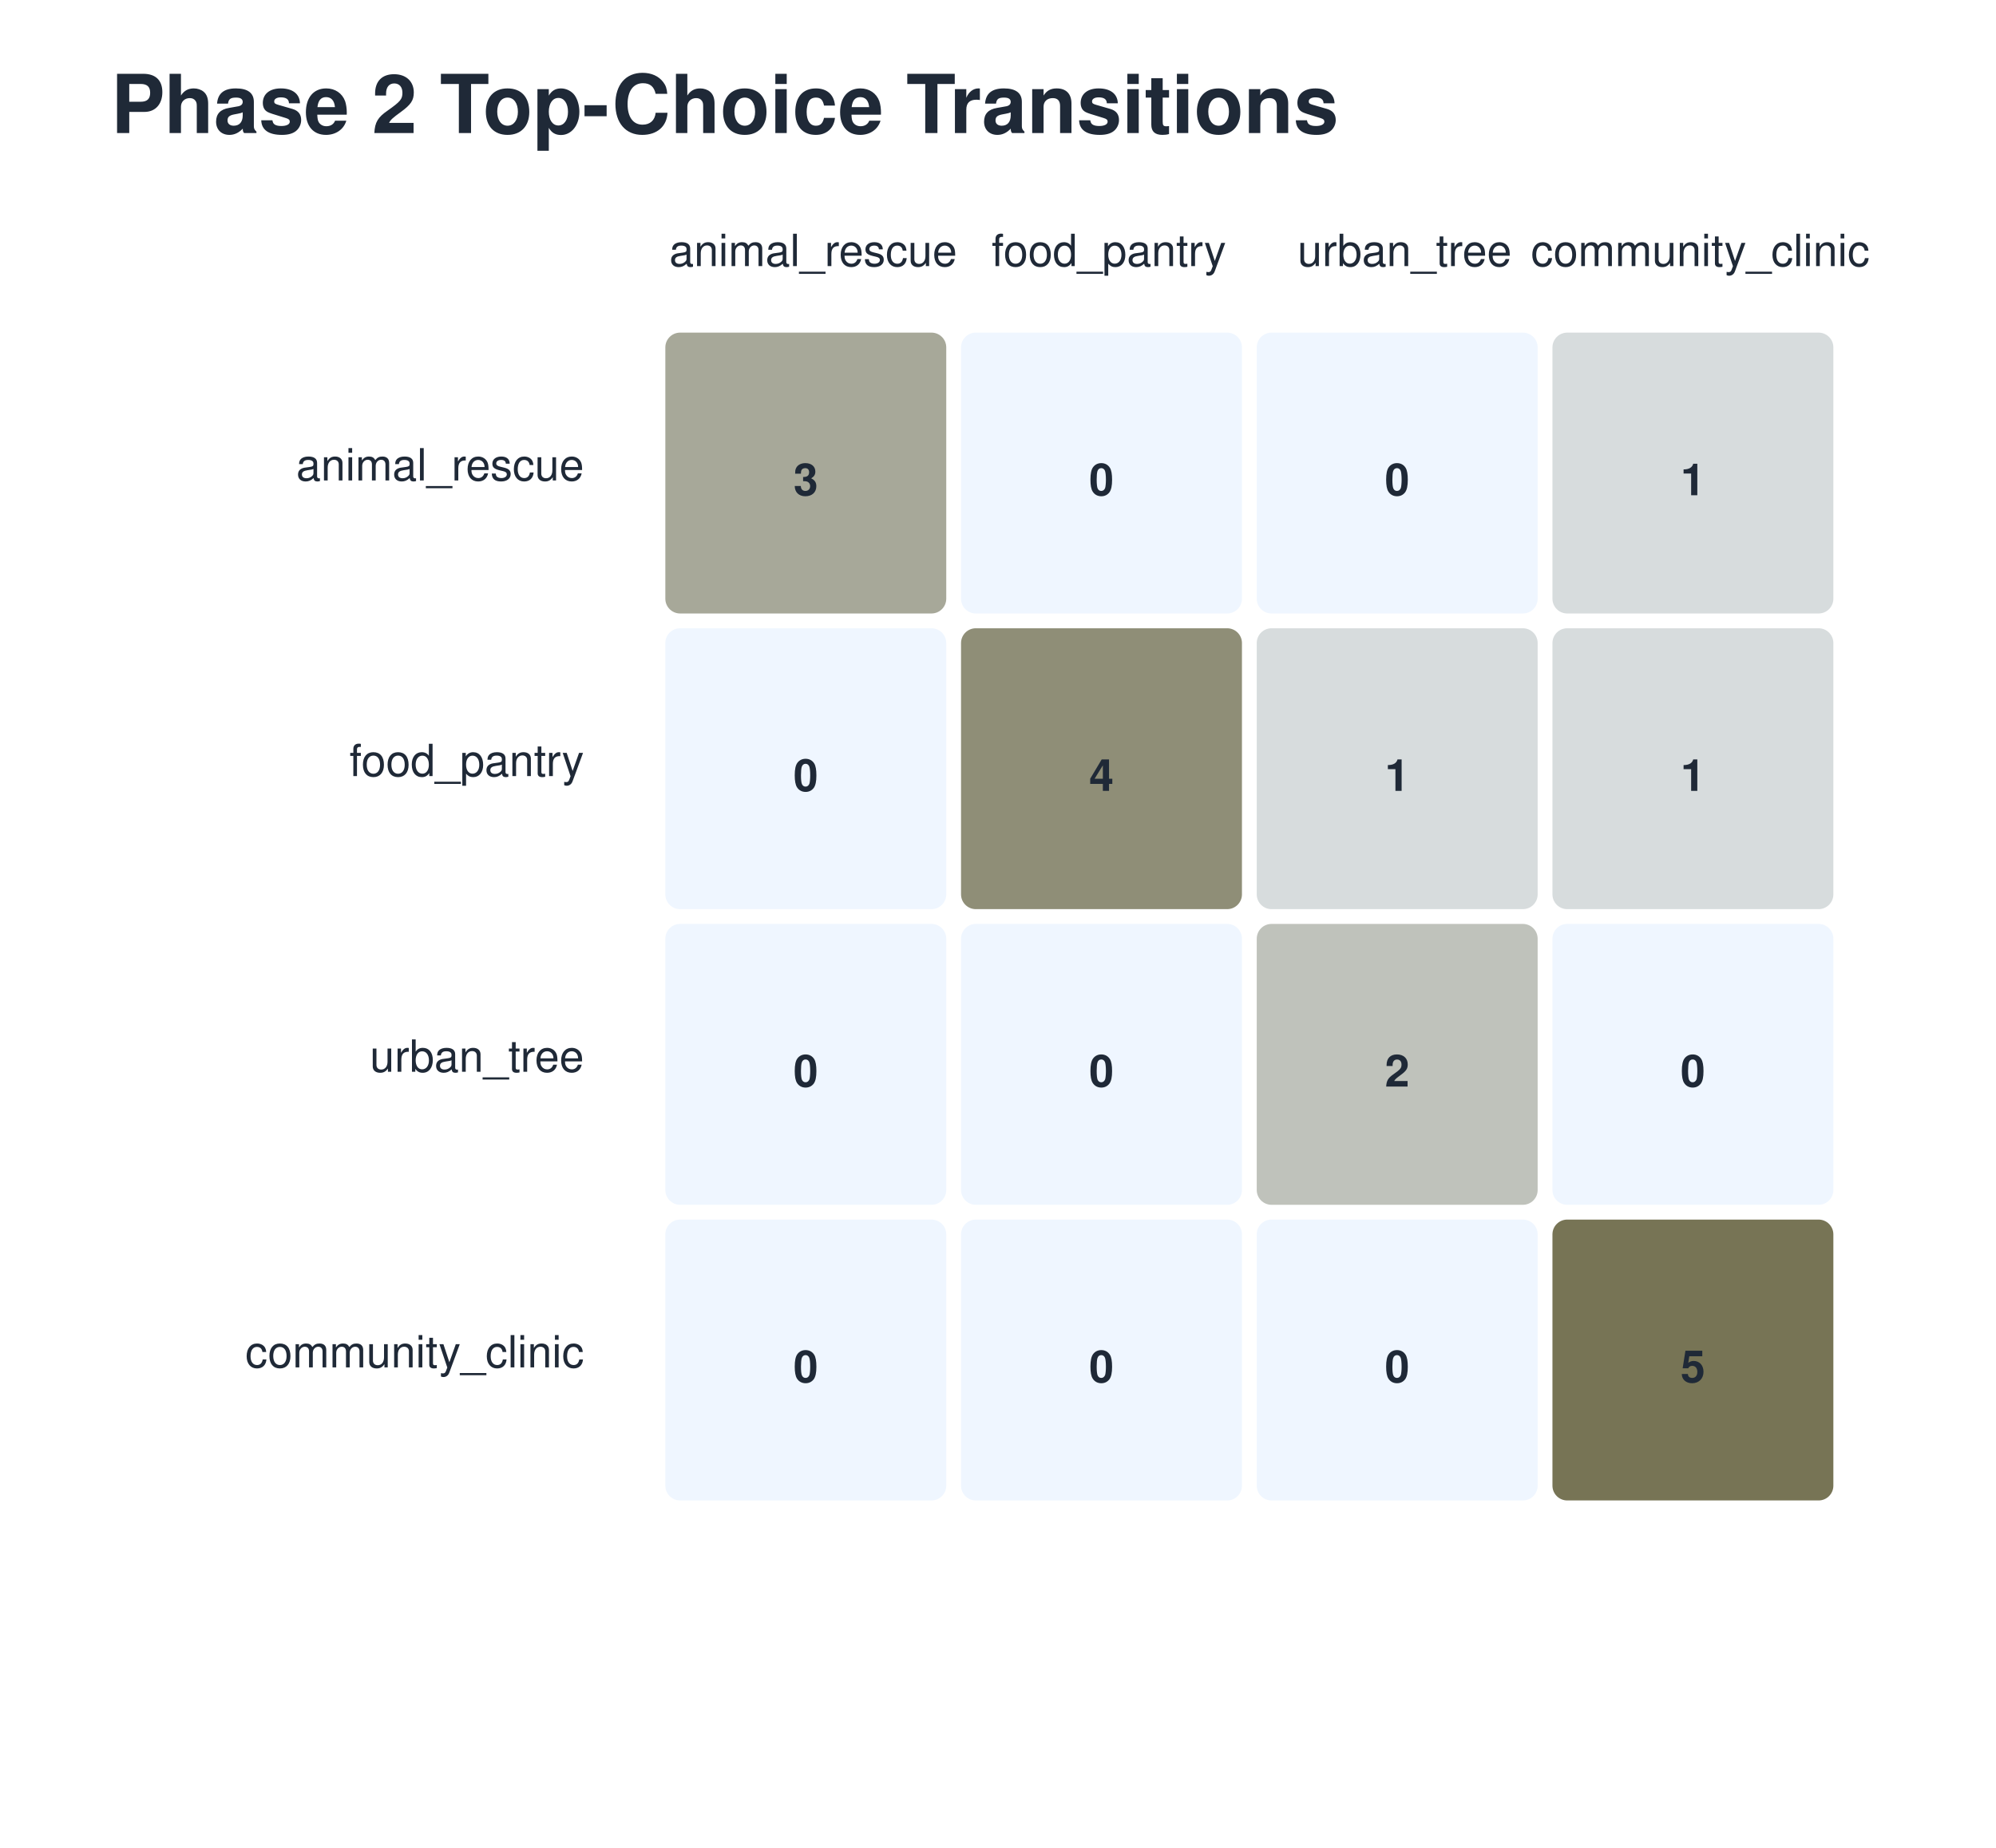
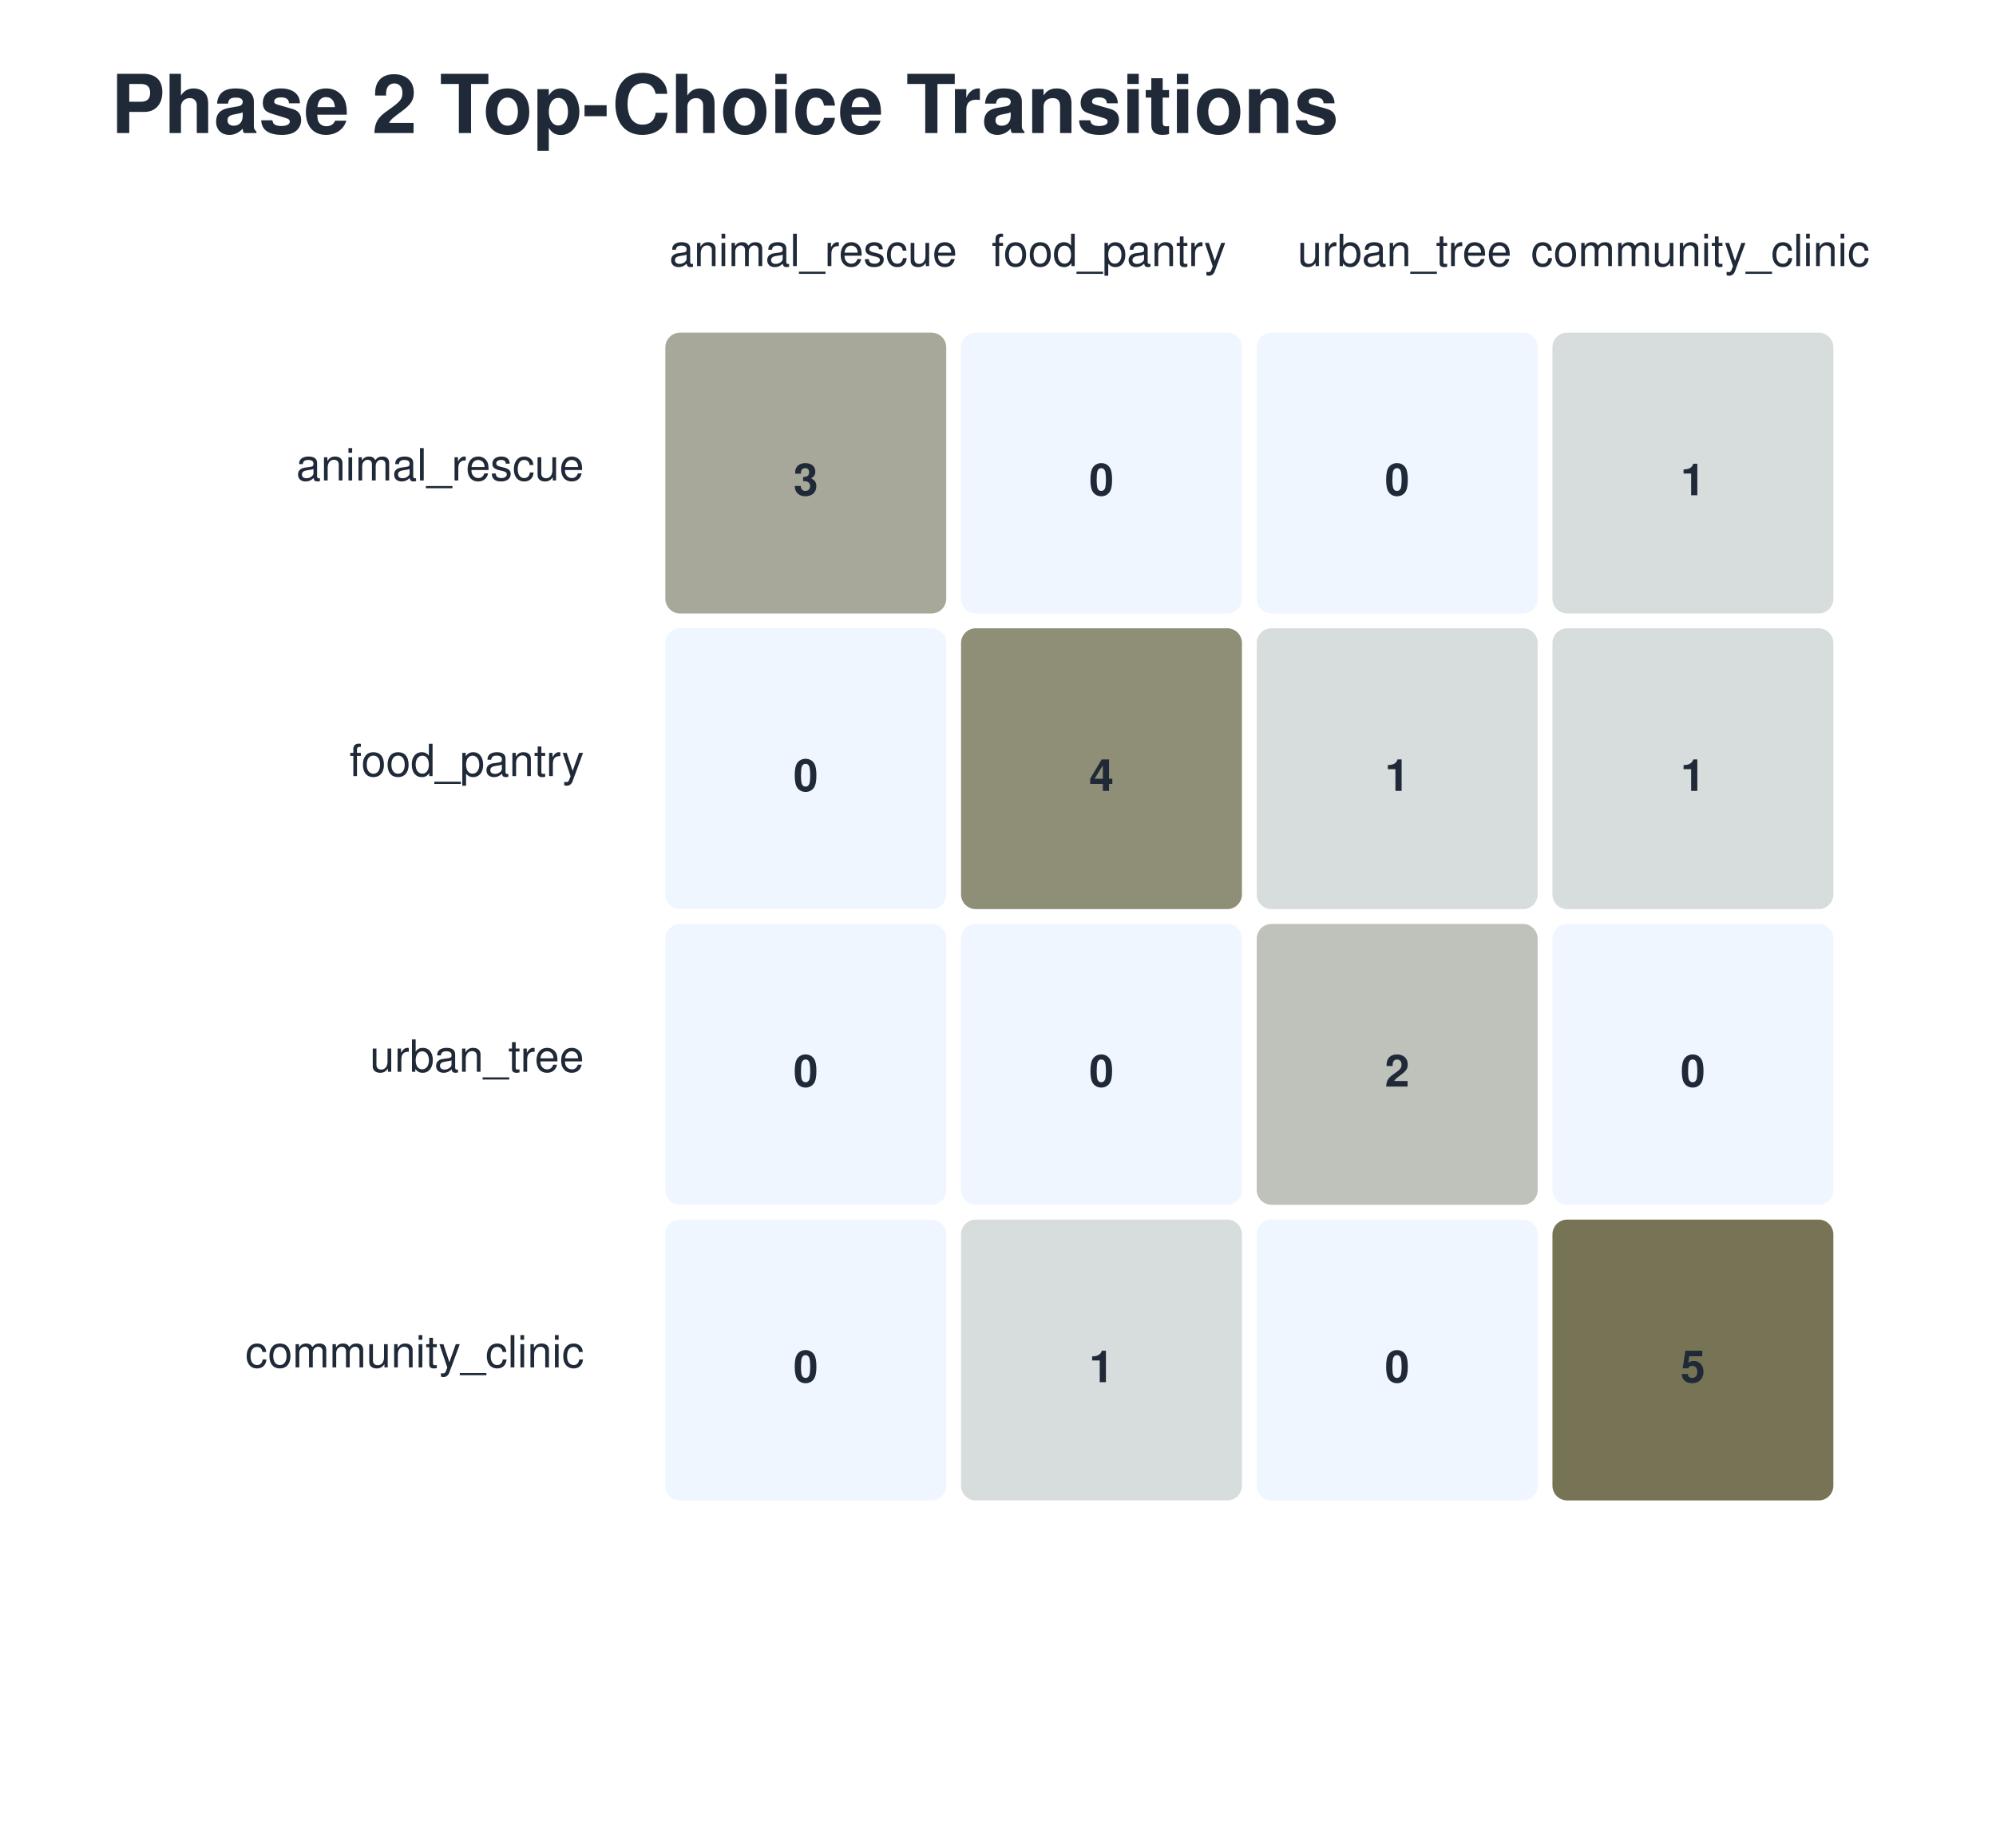
<svg xmlns="http://www.w3.org/2000/svg" width="540" height="500" viewBox="0 0 540 500">
  <style>text{font-family:Helvetica,Arial,sans-serif;fill:#1f2937}.title{font-size:22px;font-weight:700}.label{font-size:12px}.value{font-size:12px;font-weight:700}</style>
  <text class="title" x="30" y="36">Phase 2 Top-Choice Transitions</text>
  <text class="label" x="220.0" y="72" text-anchor="middle">animal_rescue</text>
  <text class="label" x="158" y="130.0" text-anchor="end">animal_rescue</text>
  <text class="label" x="300.0" y="72" text-anchor="middle">food_pantry</text>
  <text class="label" x="158" y="210.0" text-anchor="end">food_pantry</text>
  <text class="label" x="380.0" y="72" text-anchor="middle">urban_tree</text>
  <text class="label" x="158" y="290.0" text-anchor="end">urban_tree</text>
  <text class="label" x="460.0" y="72" text-anchor="middle">community_clinic</text>
  <text class="label" x="158" y="370.0" text-anchor="end">community_clinic</text>
  <rect x="180" y="90" width="76" height="76" fill="rgb(167,168,153)" rx="4" />
  <text class="value" x="218.0" y="134.0" text-anchor="middle">3</text>
  <rect x="260" y="90" width="76" height="76" fill="rgb(239,246,255)" rx="4" />
  <text class="value" x="298.0" y="134.0" text-anchor="middle">0</text>
  <rect x="340" y="90" width="76" height="76" fill="rgb(239,246,255)" rx="4" />
  <text class="value" x="378.0" y="134.0" text-anchor="middle">0</text>
  <rect x="420" y="90" width="76" height="76" fill="rgb(215,220,221)" rx="4" />
  <text class="value" x="458.0" y="134.0" text-anchor="middle">1</text>
  <rect x="180" y="170" width="76" height="76" fill="rgb(239,246,255)" rx="4" />
  <text class="value" x="218.0" y="214.0" text-anchor="middle">0</text>
  <rect x="260" y="170" width="76" height="76" fill="rgb(143,142,119)" rx="4" />
  <text class="value" x="298.0" y="214.0" text-anchor="middle">4</text>
  <rect x="340" y="170" width="76" height="76" fill="rgb(215,220,221)" rx="4" />
  <text class="value" x="378.0" y="214.0" text-anchor="middle">1</text>
  <rect x="420" y="170" width="76" height="76" fill="rgb(215,220,221)" rx="4" />
  <text class="value" x="458.0" y="214.0" text-anchor="middle">1</text>
  <rect x="180" y="250" width="76" height="76" fill="rgb(239,246,255)" rx="4" />
  <text class="value" x="218.0" y="294.0" text-anchor="middle">0</text>
  <rect x="260" y="250" width="76" height="76" fill="rgb(239,246,255)" rx="4" />
  <text class="value" x="298.0" y="294.0" text-anchor="middle">0</text>
  <rect x="340" y="250" width="76" height="76" fill="rgb(191,194,187)" rx="4" />
  <text class="value" x="378.0" y="294.0" text-anchor="middle">2</text>
  <rect x="420" y="250" width="76" height="76" fill="rgb(239,246,255)" rx="4" />
  <text class="value" x="458.0" y="294.0" text-anchor="middle">0</text>
  <rect x="180" y="330" width="76" height="76" fill="rgb(239,246,255)" rx="4" />
  <text class="value" x="218.0" y="374.0" text-anchor="middle">0</text>
-   <rect x="260" y="330" width="76" height="76" fill="rgb(239,246,255)" rx="4" />
-   <text class="value" x="298.0" y="374.0" text-anchor="middle">0</text>
+   <rect x="260" y="330" width="76" height="76" fill="rgb(215,220,221)" rx="4" />
+   <text class="value" x="298.0" y="374.0" text-anchor="middle">1</text>
  <rect x="340" y="330" width="76" height="76" fill="rgb(239,246,255)" rx="4" />
  <text class="value" x="378.0" y="374.0" text-anchor="middle">0</text>
  <rect x="420" y="330" width="76" height="76" fill="rgb(119,116,85)" rx="4" />
  <text class="value" x="458.0" y="374.0" text-anchor="middle">5</text>
</svg>
